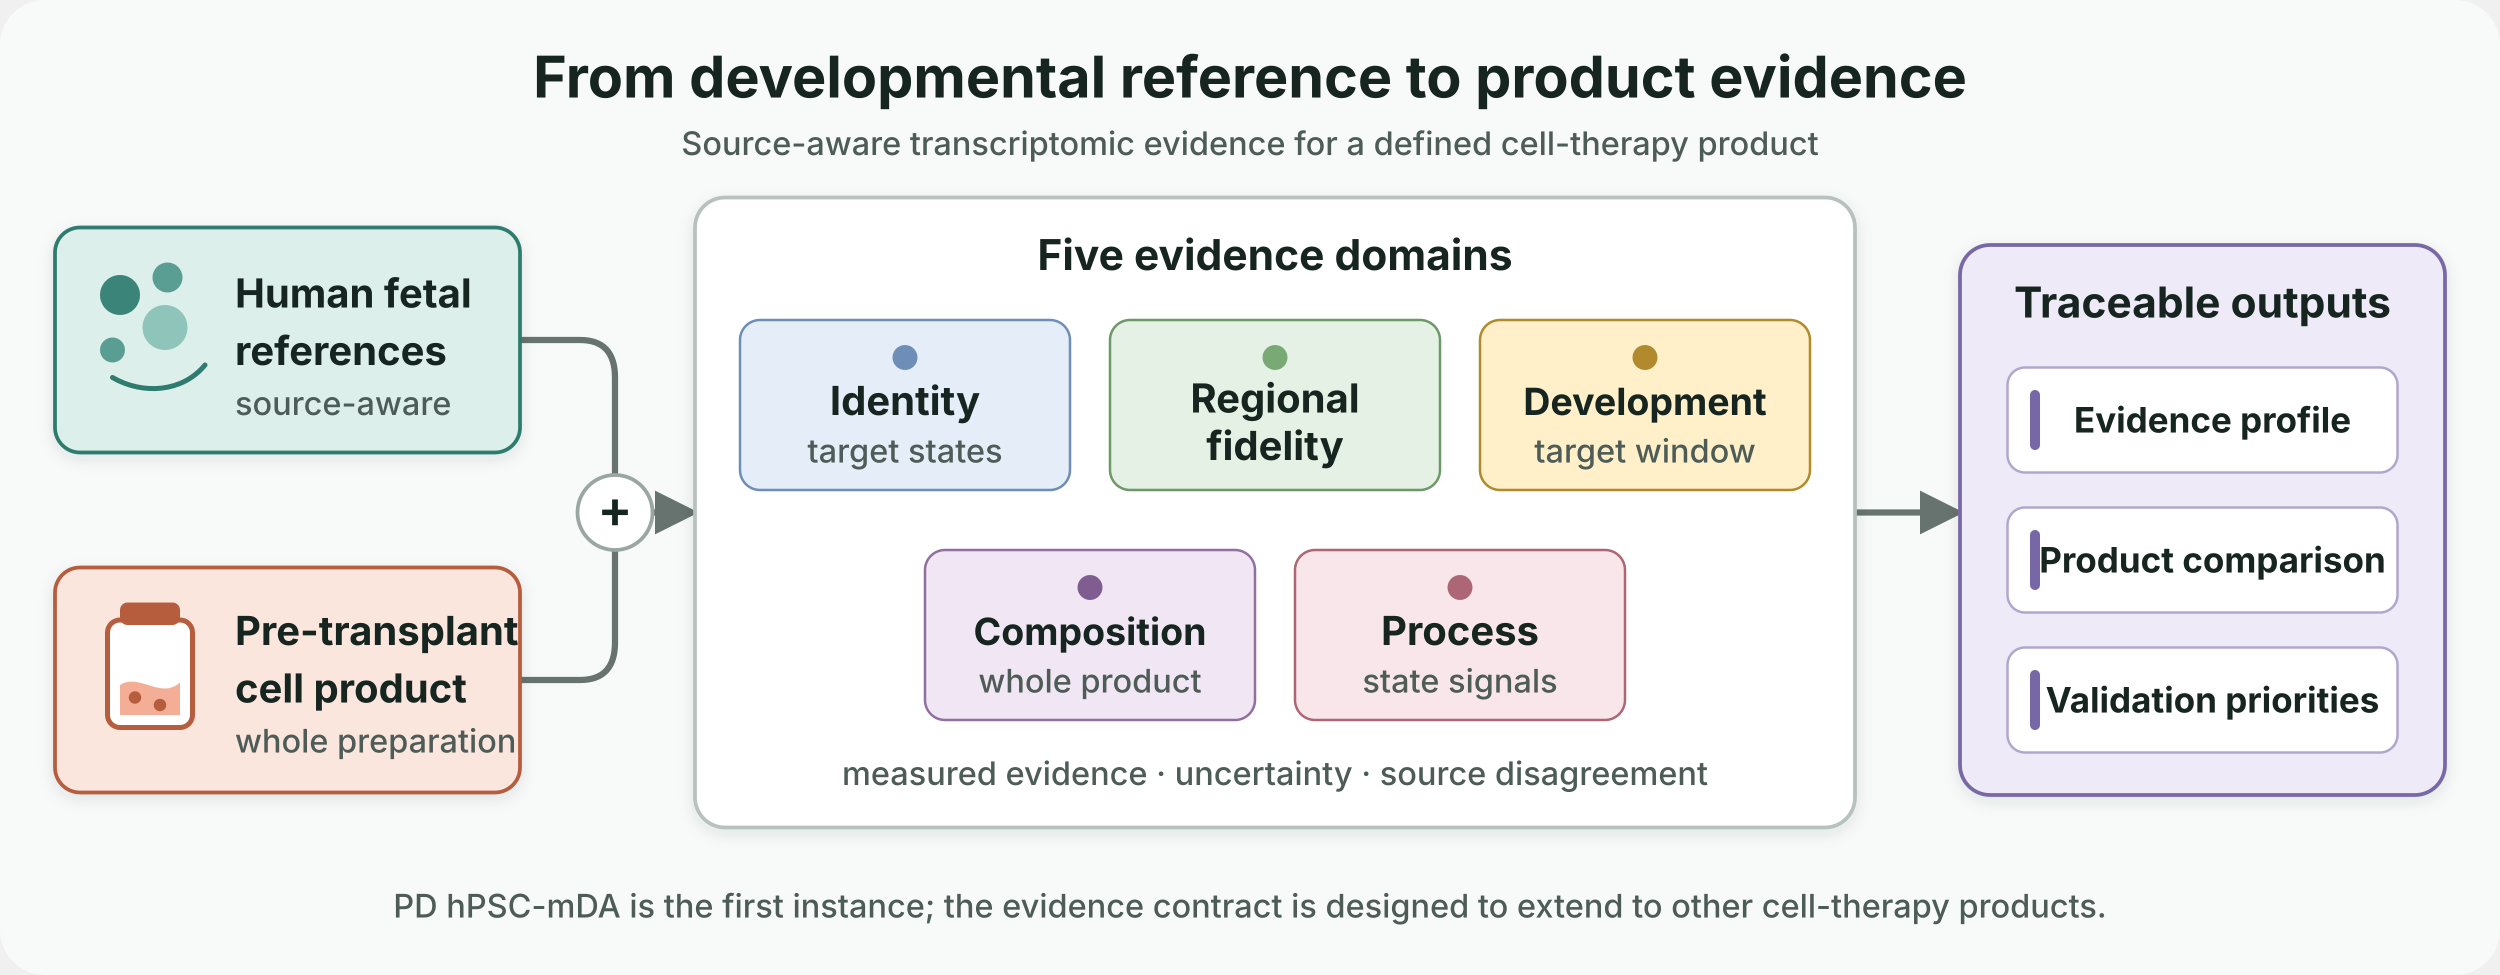
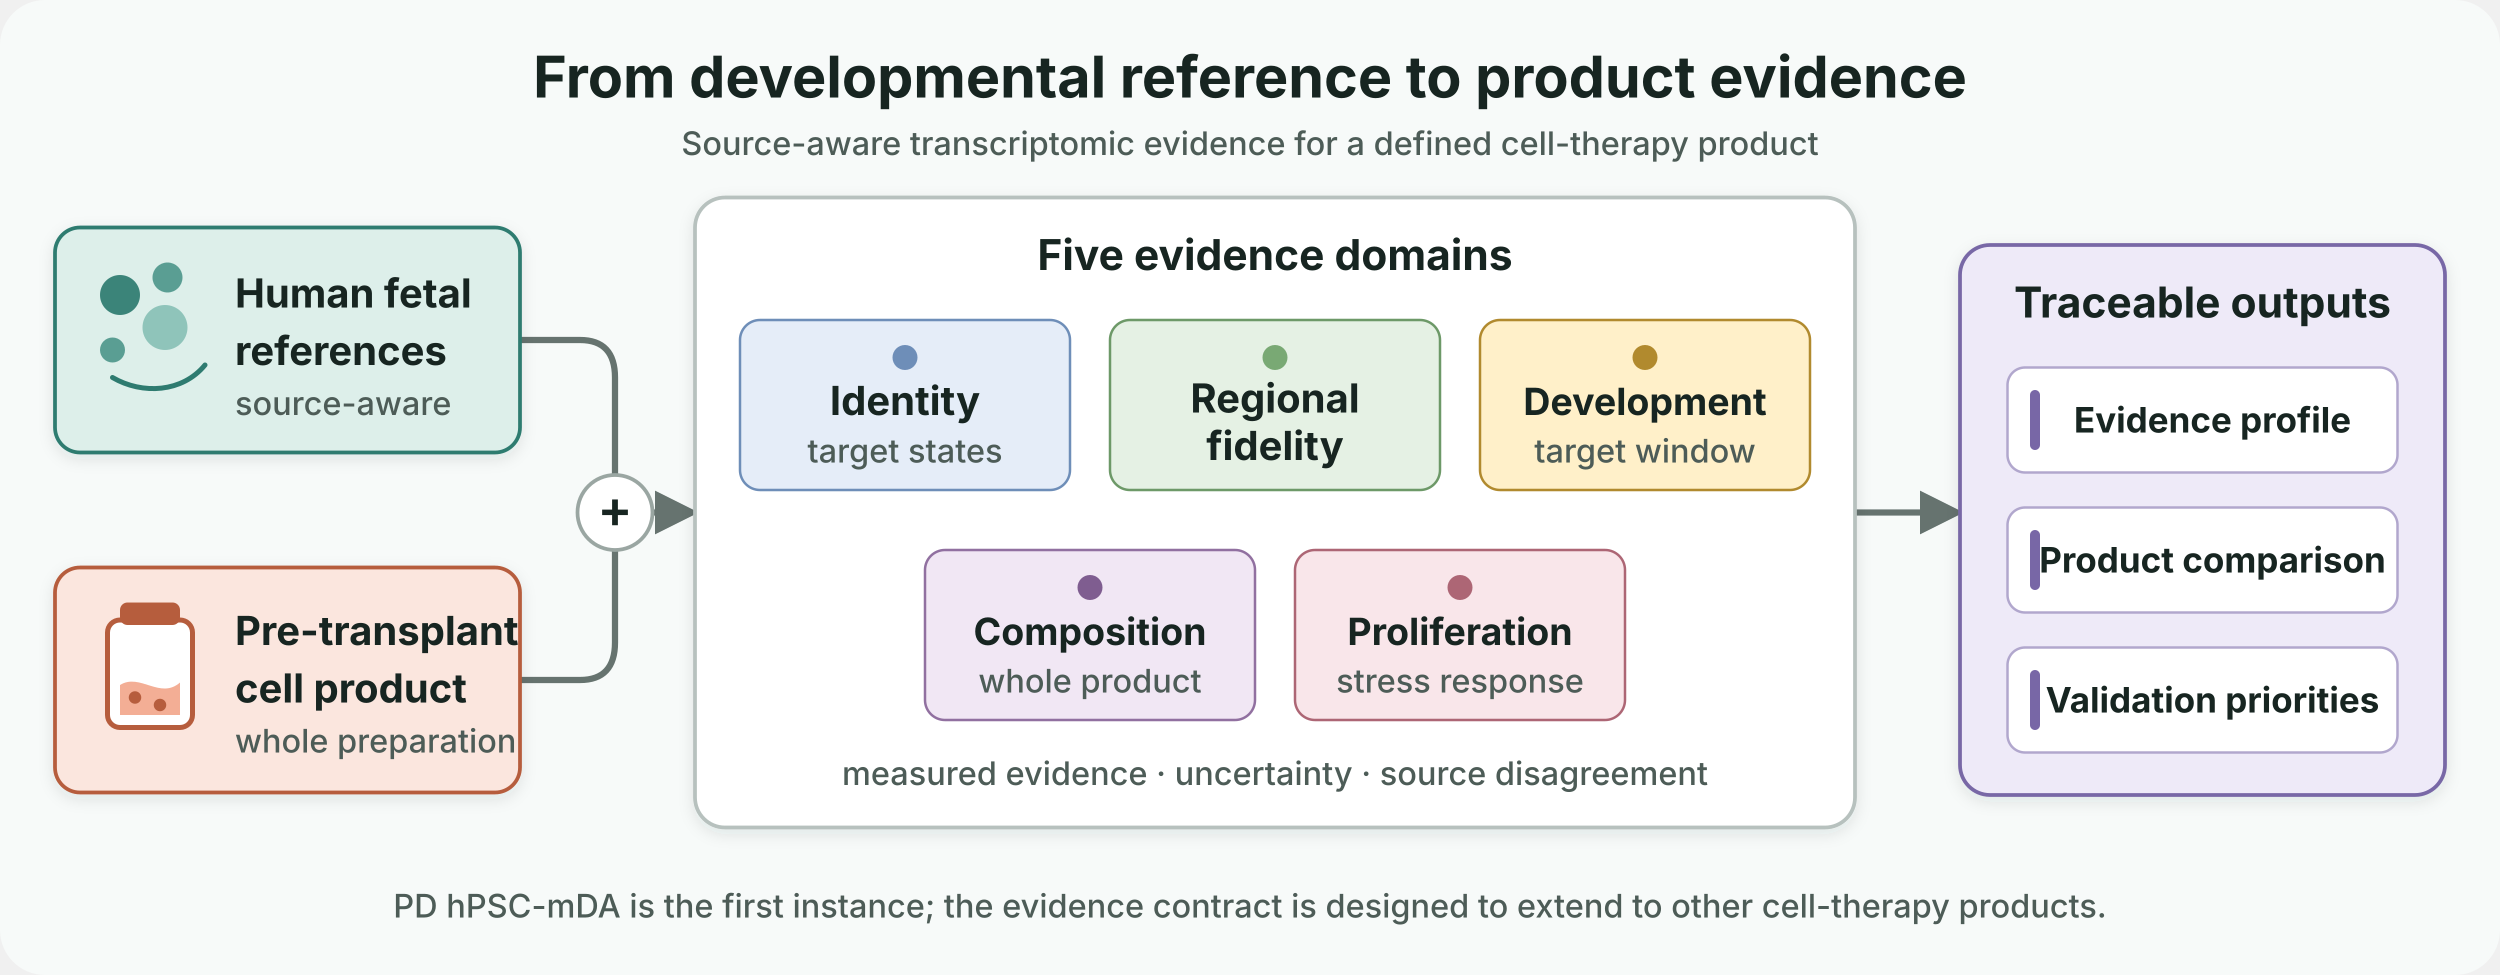
<svg xmlns="http://www.w3.org/2000/svg" width="1000" height="390" viewBox="0 0 1000 390" role="img" aria-labelledby="title desc" preserveAspectRatio="xMidYMid meet">
  <defs>
    <marker id="arrow" viewBox="0 0 10 10" refX="8" refY="5" markerWidth="7" markerHeight="7" orient="auto-start-reverse">
      <path d="M 0 0 L 10 5 L 0 10 z" fill="#66736F" />
    </marker>
    <filter id="shadow" x="-10%" y="-15%" width="120%" height="135%">
      <feDropShadow dx="0" dy="2" stdDeviation="3" flood-color="#20332E" flood-opacity="0.10" />
    </filter>
    <style>
      text { font-family: Inter, Arial, sans-serif; letter-spacing: 0; fill: #172521; }
      .section-label { font-size: 17px; font-weight: 700; }
      .card-label { font-size: 16px; font-weight: 700; }
      .compact-label { font-size: 15px; font-weight: 700; }
      .output-label { font-size: 14px; font-weight: 700; }
      .small-label { font-size: 13px; font-weight: 500; fill: #4D5C57; }
      .connector { fill: none; stroke: #66736F; stroke-width: 2.5; stroke-linecap: round; stroke-linejoin: round; }
    </style>
  </defs>
  <rect width="1000" height="390" rx="18" fill="#F7FAF9" />
  <text x="500" y="39" text-anchor="middle" font-size="23" font-weight="700">From developmental reference to product evidence</text>
  <text x="500" y="62" text-anchor="middle" class="small-label">Source-aware transcriptomic evidence for a defined cell-therapy product</text>
  <path class="connector" d="M 208 136 H 232 Q 246 136 246 151 V 194" />
  <path class="connector" d="M 208 272 H 232 Q 246 272 246 257 V 216" />
  <path class="connector" d="M 246 205 H 276" marker-end="url(#arrow)" />
  <path class="connector" d="M 742 205 H 782" marker-end="url(#arrow)" />
  <g filter="url(#shadow)">
    <rect x="22" y="91" width="186" height="90" rx="10" fill="#DDEFEA" stroke="#2E7B70" stroke-width="1.5" />
    <rect x="22" y="227" width="186" height="90" rx="10" fill="#FBE6DE" stroke="#B65D3D" stroke-width="1.5" />
  </g>
  <g aria-label="Human fetal references">
    <circle cx="48" cy="118" r="8" fill="#2E7B70" opacity="0.92" />
    <circle cx="67" cy="111" r="6" fill="#5A9E93" />
    <circle cx="66" cy="131" r="9" fill="#8FC4BA" />
    <circle cx="45" cy="140" r="5" fill="#5A9E93" />
    <path d="M 45 151 C 57 158, 73 157, 82 146" fill="none" stroke="#2E7B70" stroke-width="2" stroke-linecap="round" />
    <text x="94" y="123" class="card-label">Human fetal</text>
    <text x="94" y="146" class="card-label">references</text>
    <text x="94" y="166" class="small-label">source-aware</text>
  </g>
  <g aria-label="Pre-transplant cell product">
    <rect x="43" y="248" width="34" height="43" rx="5" fill="#FFFFFF" stroke="#B65D3D" stroke-width="2" />
    <rect x="48" y="241" width="24" height="9" rx="3" fill="#B65D3D" />
    <path d="M 48 274 C 56 269, 64 280, 72 273 V 286 H 48 Z" fill="#F2A58A" opacity="0.9" />
    <circle cx="54" cy="279" r="2.5" fill="#B65D3D" />
    <circle cx="64" cy="282" r="2.5" fill="#B65D3D" />
    <text x="94" y="258" class="card-label">Pre-transplant</text>
    <text x="94" y="281" class="card-label">cell product</text>
    <text x="94" y="301" class="small-label">whole preparation</text>
  </g>
  <circle cx="246" cy="205" r="15" fill="#FFFFFF" stroke="#9AA6A2" stroke-width="1.5" />
  <text x="246" y="211" text-anchor="middle" font-size="21" font-weight="600" fill="#52605C">+</text>
  <g filter="url(#shadow)">
    <rect x="278" y="79" width="464" height="252" rx="12" fill="#FFFFFF" stroke="#B7C1BE" stroke-width="1.5" />
  </g>
  <text x="510" y="108" text-anchor="middle" class="section-label">Five evidence domains</text>
  <g aria-label="Identity">
    <rect x="296" y="128" width="132" height="68" rx="8" fill="#E5EDF8" stroke="#6E8EB8" />
    <circle cx="362" cy="143" r="5" fill="#6E8EB8" />
    <text x="362" y="166" text-anchor="middle" class="card-label">Identity</text>
    <text x="362" y="185" text-anchor="middle" class="small-label">target states</text>
  </g>
  <g aria-label="Regional fidelity">
    <rect x="444" y="128" width="132" height="68" rx="8" fill="#E5F1E4" stroke="#6D9968" />
    <circle cx="510" cy="143" r="5" fill="#79A974" />
    <text x="510" y="165" text-anchor="middle" class="card-label">Regional</text>
    <text x="510" y="184" text-anchor="middle" class="card-label">fidelity</text>
  </g>
  <g aria-label="Development">
    <rect x="592" y="128" width="132" height="68" rx="8" fill="#FFF0C9" stroke="#B18A2E" />
    <circle cx="658" cy="143" r="5" fill="#B18A2E" />
    <text x="658" y="166" text-anchor="middle" class="compact-label">Development</text>
    <text x="658" y="185" text-anchor="middle" class="small-label">target window</text>
  </g>
  <g aria-label="Composition">
    <rect x="370" y="220" width="132" height="68" rx="8" fill="#F1E7F4" stroke="#9170A0" />
    <circle cx="436" cy="235" r="5" fill="#7F5D90" />
    <text x="436" y="258" text-anchor="middle" class="compact-label">Composition</text>
    <text x="436" y="277" text-anchor="middle" class="small-label">whole product</text>
  </g>
-   <g aria-label="Process">
+   <g aria-label="Proliferation and Stress Response">
    <rect x="518" y="220" width="132" height="68" rx="8" fill="#F9E6EA" stroke="#AD6675" />
    <circle cx="584" cy="235" r="5" fill="#AD6675" />
-     <text x="584" y="258" text-anchor="middle" class="card-label">Process</text>
-     <text x="584" y="277" text-anchor="middle" class="small-label">state signals</text>
+     <text x="584" y="258" text-anchor="middle" class="compact-label">Proliferation</text>
+     <text x="584" y="277" text-anchor="middle" class="small-label">stress response</text>
  </g>
  <text x="510" y="314" text-anchor="middle" class="small-label">measured evidence · uncertainty · source disagreement</text>
  <g filter="url(#shadow)">
    <rect x="784" y="98" width="194" height="220" rx="12" fill="#EEEAF8" stroke="#7867A6" stroke-width="1.5" />
  </g>
  <text x="881" y="127" text-anchor="middle" class="section-label">Traceable outputs</text>
  <g>
    <rect x="803" y="147" width="156" height="42" rx="7" fill="#FFFFFF" stroke="#B1A7CD" />
    <rect x="812" y="156" width="4" height="24" rx="2" fill="#7867A6" />
    <text x="885" y="173" text-anchor="middle" class="output-label">Evidence profile</text>
  </g>
  <g>
    <rect x="803" y="203" width="156" height="42" rx="7" fill="#FFFFFF" stroke="#B1A7CD" />
    <rect x="812" y="212" width="4" height="24" rx="2" fill="#7867A6" />
    <text x="885" y="229" text-anchor="middle" class="output-label">Product comparison</text>
  </g>
  <g>
    <rect x="803" y="259" width="156" height="42" rx="7" fill="#FFFFFF" stroke="#B1A7CD" />
    <rect x="812" y="268" width="4" height="24" rx="2" fill="#7867A6" />
    <text x="885" y="285" text-anchor="middle" class="output-label">Validation priorities</text>
  </g>
  <text x="500" y="367" text-anchor="middle" class="small-label">PD hPSC-mDA is the first instance; the evidence contract is designed to extend to other cell-therapy products.</text>
</svg>
